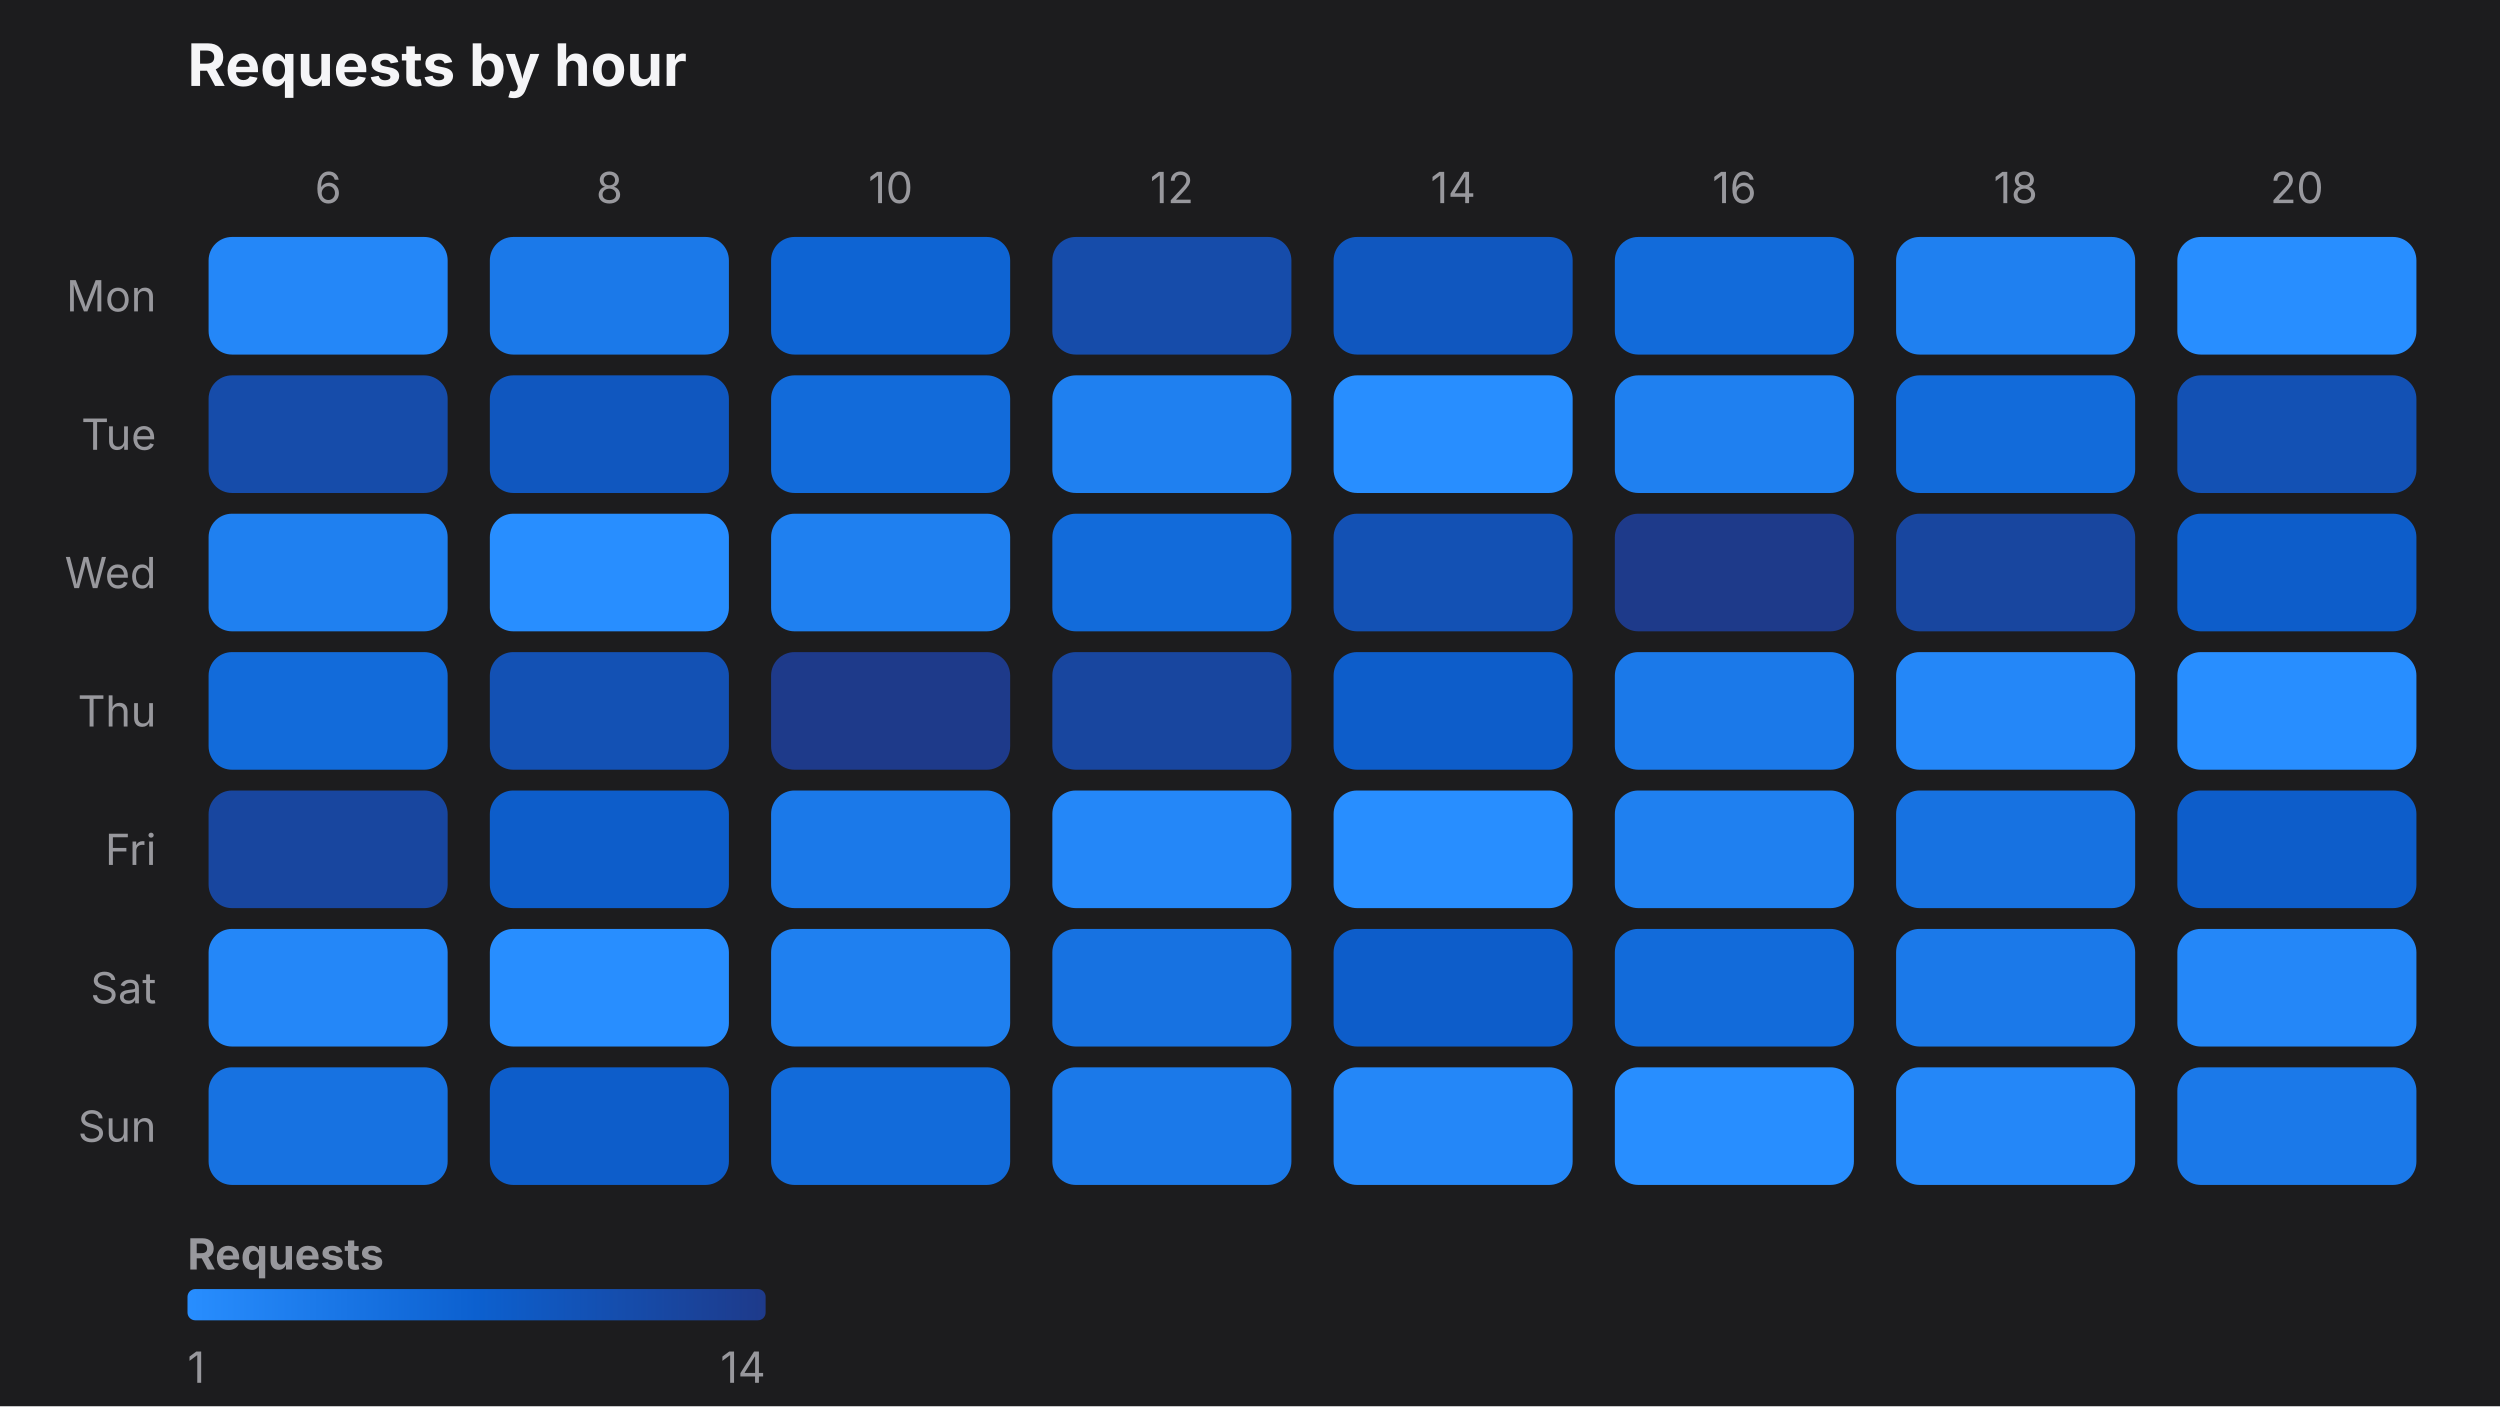
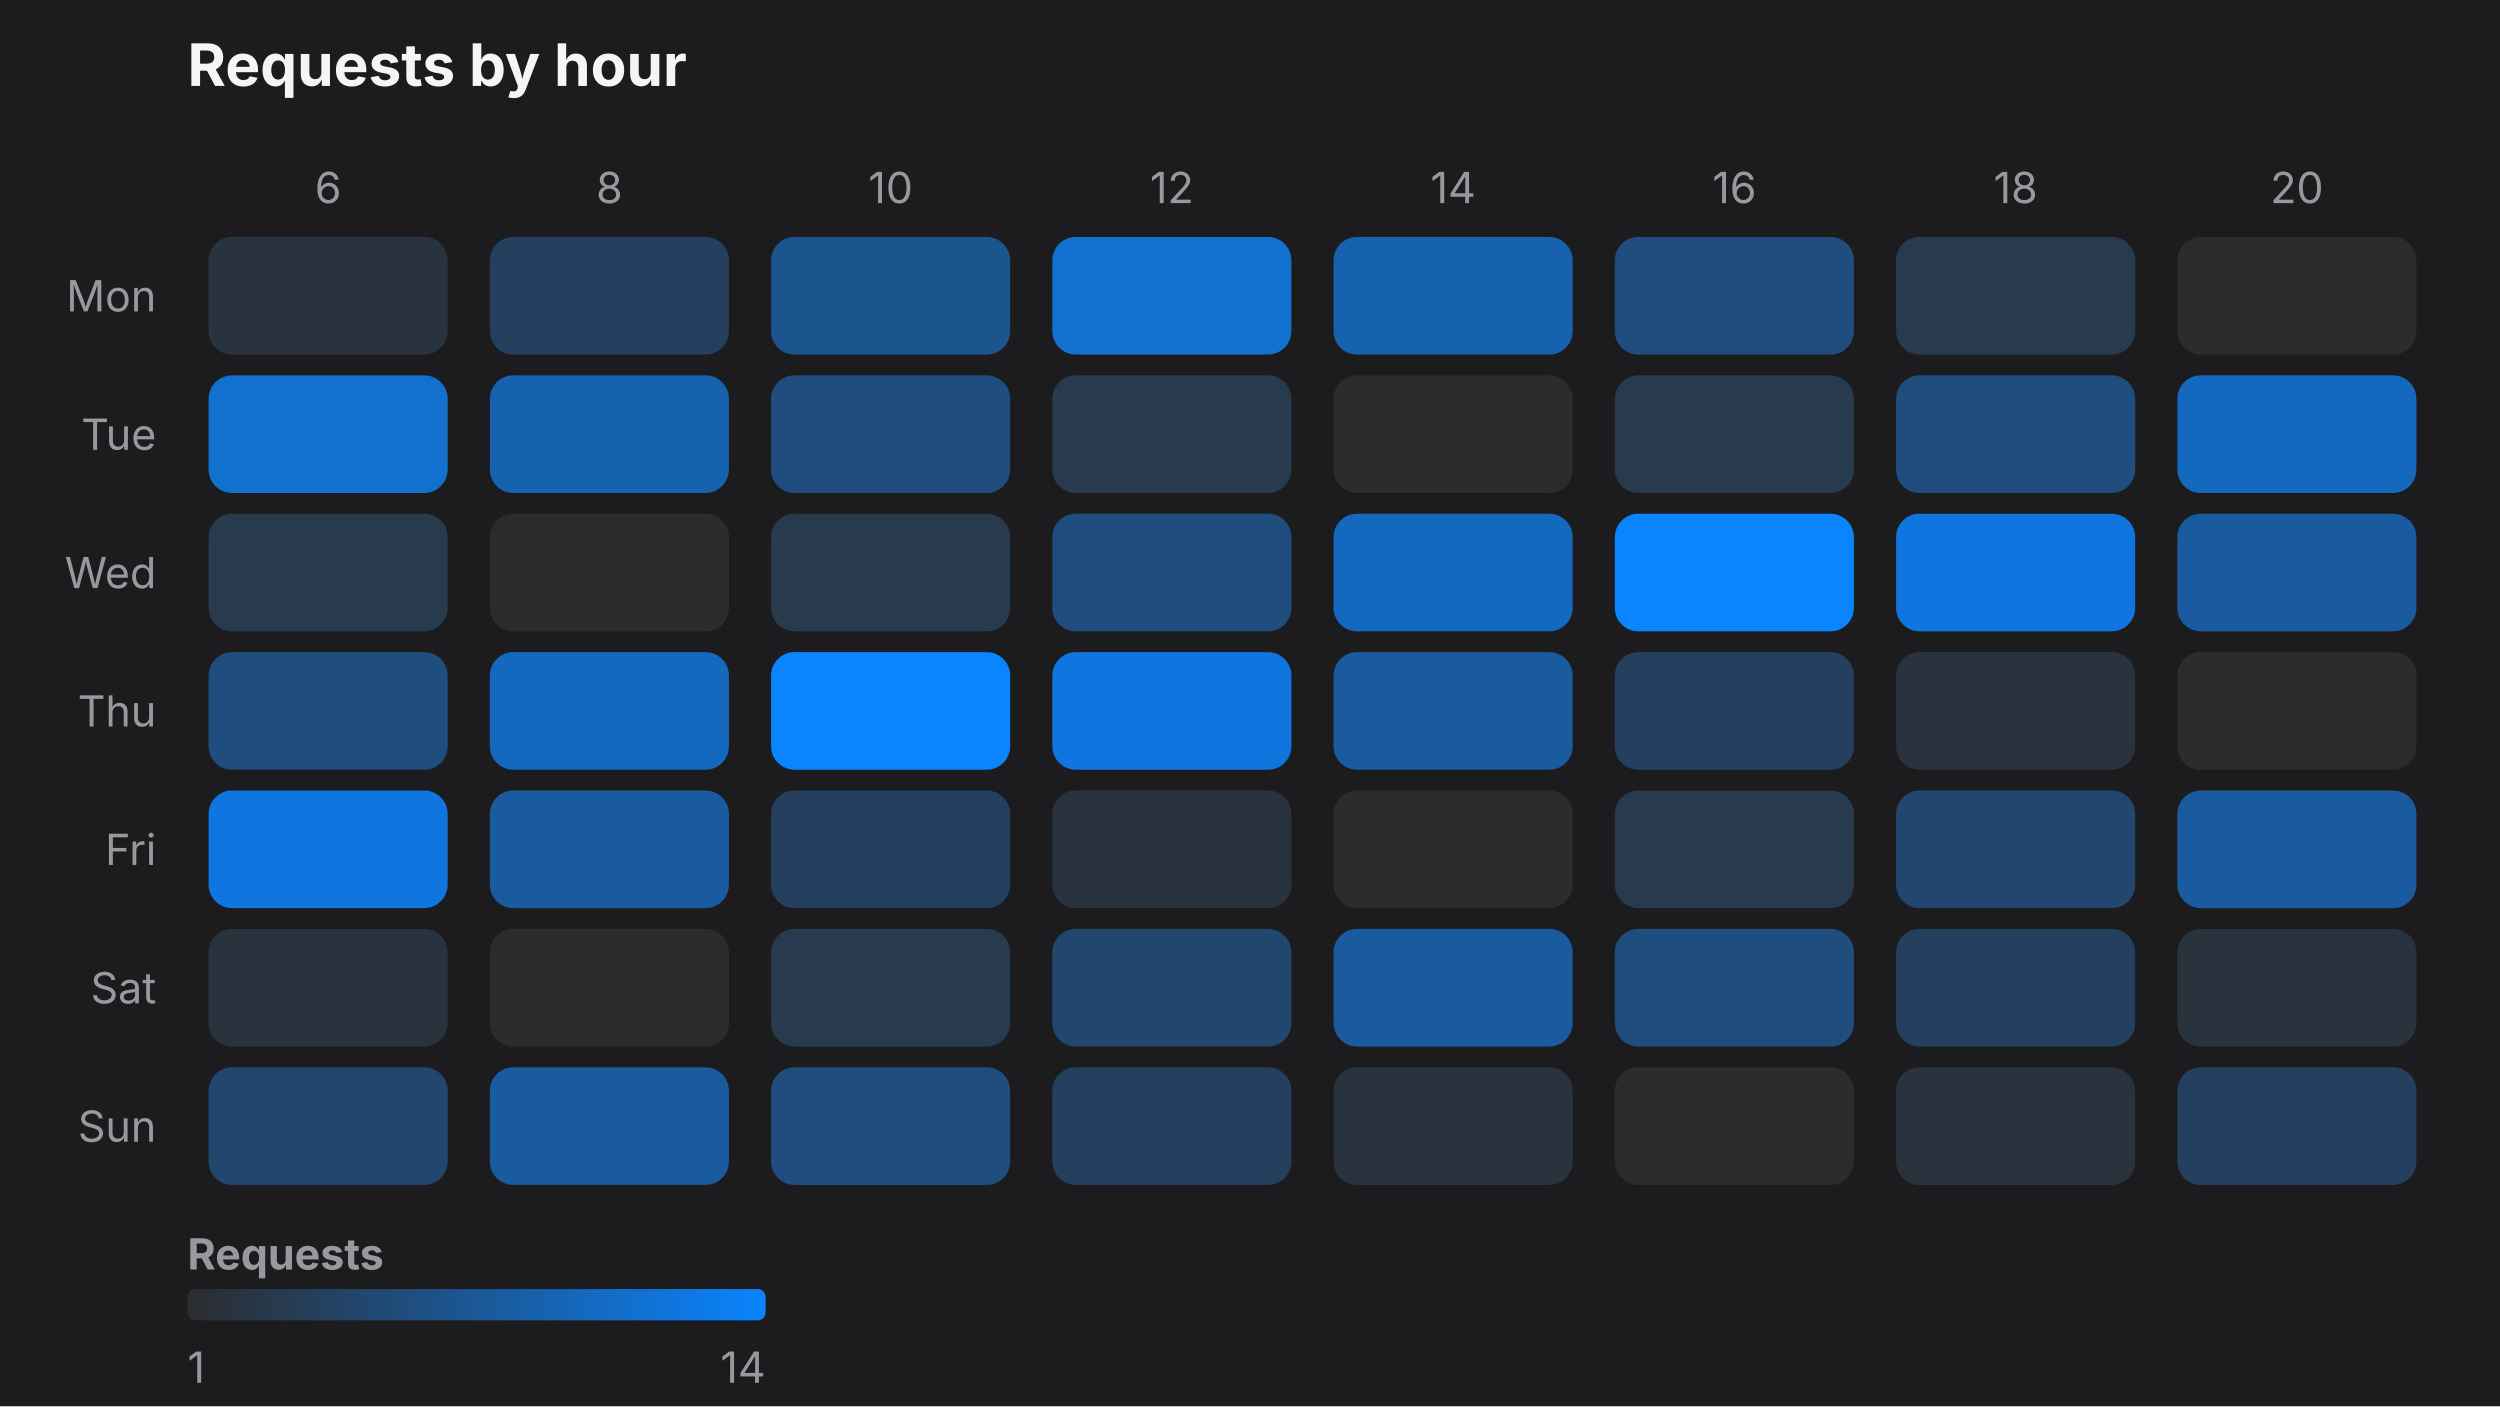
<svg xmlns="http://www.w3.org/2000/svg" width="640" height="360" viewBox="0 0 640 360" role="img" aria-label="Weekday middays are the busiest. Early morning and Sunday evening are quiet." class="ck-chart" data-ck-type="heatmap" data-ck-renderer="heatmap" data-ck-id="ckslzsaq" style="color-scheme:dark;font-family:Inter, sans-serif;font-variant-numeric:tabular-nums;font-feature-settings:'tnum'">
  <rect width="100%" height="100%" fill="#1c1c1e" data-ck-card="1" />
  <rect width="100%" height="100%" fill="transparent" />
  <defs>
    <pattern id="ckslzsaqetzly7v" width="6" height="6" patternUnits="userSpaceOnUse">
      <rect width="6" height="6" fill="#f5f5f7" />
      <path d="M0 6 L6 0" stroke="rgba(245, 245, 247, 0.16)" stroke-width="0.8" />
    </pattern>
  </defs>
  <text x="48" y="22" text-anchor="start" fill="#f5f5f7" font-size="15" font-weight="650">Requests by hour</text>
  <text x="40" y="79.71" text-anchor="end" fill="#98989d" font-size="11" font-weight="400">Mon</text>
  <text x="40" y="115.14" text-anchor="end" fill="#98989d" font-size="11" font-weight="400">Tue</text>
  <text x="40" y="150.57" text-anchor="end" fill="#98989d" font-size="11" font-weight="400">Wed</text>
  <text x="40" y="186" text-anchor="end" fill="#98989d" font-size="11" font-weight="400">Thu</text>
  <text x="40" y="221.43" text-anchor="end" fill="#98989d" font-size="11" font-weight="400">Fri</text>
  <text x="40" y="256.86" text-anchor="end" fill="#98989d" font-size="11" font-weight="400">Sat</text>
  <text x="40" y="292.29" text-anchor="end" fill="#98989d" font-size="11" font-weight="400">Sun</text>
  <text x="84" y="52" text-anchor="middle" fill="#98989d" font-size="11" font-weight="400">6</text>
  <text x="156" y="52" text-anchor="middle" fill="#98989d" font-size="11" font-weight="400">8</text>
  <text x="228" y="52" text-anchor="middle" fill="#98989d" font-size="11" font-weight="400">10</text>
  <text x="300" y="52" text-anchor="middle" fill="#98989d" font-size="11" font-weight="400">12</text>
  <text x="372" y="52" text-anchor="middle" fill="#98989d" font-size="11" font-weight="400">14</text>
  <text x="444" y="52" text-anchor="middle" fill="#98989d" font-size="11" font-weight="400">16</text>
  <text x="516" y="52" text-anchor="middle" fill="#98989d" font-size="11" font-weight="400">18</text>
  <text x="588" y="52" text-anchor="middle" fill="#98989d" font-size="11" font-weight="400">20</text>
-   <rect x="53.4" y="60.66" width="61.2" height="30.11" rx="6" fill="#2487f8" fill-opacity="1" aria-label="6, Mon: 2" />
-   <rect x="53.4" y="96.09" width="61.2" height="30.11" rx="6" fill="#164caa" fill-opacity="1" aria-label="6, Tue: 11" />
-   <rect x="53.4" y="131.51" width="61.2" height="30.11" rx="6" fill="#1f80f0" fill-opacity="1" aria-label="6, Wed: 3" />
-   <rect x="53.4" y="166.94" width="61.2" height="30.11" rx="6" fill="#126bda" fill-opacity="1" aria-label="6, Thu: 6" />
-   <rect x="53.4" y="202.37" width="61.2" height="30.11" rx="6" fill="#18469f" fill-opacity="1" aria-label="6, Fri: 12" />
-   <rect x="53.4" y="237.8" width="61.2" height="30.11" rx="6" fill="#2487f8" fill-opacity="1" aria-label="6, Sat: 2" />
-   <rect x="53.4" y="273.23" width="61.2" height="30.11" rx="6" fill="#1772e1" fill-opacity="1" aria-label="6, Sun: 5" />
-   <rect x="125.4" y="60.66" width="61.2" height="30.11" rx="6" fill="#1b79e9" fill-opacity="1" aria-label="8, Mon: 4" />
-   <rect x="125.4" y="96.09" width="61.2" height="30.11" rx="6" fill="#1057bf" fill-opacity="1" aria-label="8, Tue: 9" />
-   <rect x="125.4" y="131.51" width="61.2" height="30.11" rx="6" fill="#288eff" fill-opacity="1" aria-label="8, Wed: 1" />
-   <rect x="125.4" y="166.94" width="61.2" height="30.11" rx="6" fill="#1351b4" fill-opacity="1" aria-label="8, Thu: 10" />
-   <rect x="125.4" y="202.37" width="61.2" height="30.11" rx="6" fill="#0d5dca" fill-opacity="1" aria-label="8, Fri: 8" />
-   <rect x="125.4" y="237.8" width="61.2" height="30.11" rx="6" fill="#288eff" fill-opacity="1" aria-label="8, Sat: 1" />
-   <rect x="125.4" y="273.23" width="61.2" height="30.11" rx="6" fill="#0d5dca" fill-opacity="1" aria-label="8, Sun: 8" />
-   <rect x="197.4" y="60.66" width="61.2" height="30.11" rx="6" fill="#0e64d3" fill-opacity="1" aria-label="10, Mon: 7" />
-   <rect x="197.4" y="96.09" width="61.2" height="30.11" rx="6" fill="#126bda" fill-opacity="1" aria-label="10, Tue: 6" />
-   <rect x="197.4" y="131.51" width="61.2" height="30.11" rx="6" fill="#1f80f0" fill-opacity="1" aria-label="10, Wed: 3" />
-   <rect x="197.4" y="166.94" width="61.2" height="30.11" rx="6" fill="#1e3a8a" fill-opacity="1" aria-label="10, Thu: 14" />
-   <rect x="197.4" y="202.37" width="61.2" height="30.11" rx="6" fill="#1b79e9" fill-opacity="1" aria-label="10, Fri: 4" />
-   <rect x="197.4" y="237.8" width="61.2" height="30.11" rx="6" fill="#1f80f0" fill-opacity="1" aria-label="10, Sat: 3" />
-   <rect x="197.4" y="273.23" width="61.2" height="30.11" rx="6" fill="#126bda" fill-opacity="1" aria-label="10, Sun: 6" />
-   <rect x="269.4" y="60.66" width="61.2" height="30.11" rx="6" fill="#164caa" fill-opacity="1" aria-label="12, Mon: 11" />
-   <rect x="269.4" y="96.09" width="61.2" height="30.11" rx="6" fill="#1f80f0" fill-opacity="1" aria-label="12, Tue: 3" />
-   <rect x="269.4" y="131.51" width="61.2" height="30.11" rx="6" fill="#126bda" fill-opacity="1" aria-label="12, Wed: 6" />
-   <rect x="269.4" y="166.94" width="61.2" height="30.11" rx="6" fill="#18469f" fill-opacity="1" aria-label="12, Thu: 12" />
-   <rect x="269.4" y="202.37" width="61.2" height="30.11" rx="6" fill="#2487f8" fill-opacity="1" aria-label="12, Fri: 2" />
-   <rect x="269.4" y="237.8" width="61.2" height="30.11" rx="6" fill="#1772e1" fill-opacity="1" aria-label="12, Sat: 5" />
-   <rect x="269.4" y="273.23" width="61.2" height="30.11" rx="6" fill="#1b79e9" fill-opacity="1" aria-label="12, Sun: 4" />
-   <rect x="341.4" y="60.66" width="61.2" height="30.11" rx="6" fill="#1057bf" fill-opacity="1" aria-label="14, Mon: 9" />
-   <rect x="341.4" y="96.09" width="61.2" height="30.11" rx="6" fill="#288eff" fill-opacity="1" aria-label="14, Tue: 1" />
-   <rect x="341.4" y="131.51" width="61.2" height="30.11" rx="6" fill="#1351b4" fill-opacity="1" aria-label="14, Wed: 10" />
-   <rect x="341.4" y="166.94" width="61.2" height="30.11" rx="6" fill="#0d5dca" fill-opacity="1" aria-label="14, Thu: 8" />
-   <rect x="341.4" y="202.37" width="61.2" height="30.11" rx="6" fill="#288eff" fill-opacity="1" aria-label="14, Fri: 1" />
-   <rect x="341.4" y="237.8" width="61.2" height="30.11" rx="6" fill="#0d5dca" fill-opacity="1" aria-label="14, Sat: 8" />
-   <rect x="341.4" y="273.23" width="61.2" height="30.11" rx="6" fill="#2487f8" fill-opacity="1" aria-label="14, Sun: 2" />
-   <rect x="413.4" y="60.66" width="61.2" height="30.11" rx="6" fill="#126bda" fill-opacity="1" aria-label="16, Mon: 6" />
-   <rect x="413.4" y="96.09" width="61.2" height="30.11" rx="6" fill="#1f80f0" fill-opacity="1" aria-label="16, Tue: 3" />
-   <rect x="413.4" y="131.51" width="61.2" height="30.11" rx="6" fill="#1e3a8a" fill-opacity="1" aria-label="16, Wed: 14" />
-   <rect x="413.4" y="166.94" width="61.2" height="30.11" rx="6" fill="#1b79e9" fill-opacity="1" aria-label="16, Thu: 4" />
-   <rect x="413.4" y="202.37" width="61.2" height="30.11" rx="6" fill="#1f80f0" fill-opacity="1" aria-label="16, Fri: 3" />
-   <rect x="413.4" y="237.8" width="61.2" height="30.11" rx="6" fill="#126bda" fill-opacity="1" aria-label="16, Sat: 6" />
-   <rect x="413.4" y="273.23" width="61.2" height="30.11" rx="6" fill="#288eff" fill-opacity="1" aria-label="16, Sun: 1" />
-   <rect x="485.4" y="60.66" width="61.2" height="30.11" rx="6" fill="#1f80f0" fill-opacity="1" aria-label="18, Mon: 3" />
-   <rect x="485.4" y="96.09" width="61.2" height="30.11" rx="6" fill="#126bda" fill-opacity="1" aria-label="18, Tue: 6" />
-   <rect x="485.4" y="131.51" width="61.2" height="30.11" rx="6" fill="#18469f" fill-opacity="1" aria-label="18, Wed: 12" />
-   <rect x="485.4" y="166.94" width="61.2" height="30.11" rx="6" fill="#2487f8" fill-opacity="1" aria-label="18, Thu: 2" />
-   <rect x="485.4" y="202.37" width="61.2" height="30.11" rx="6" fill="#1772e1" fill-opacity="1" aria-label="18, Fri: 5" />
-   <rect x="485.4" y="237.8" width="61.2" height="30.11" rx="6" fill="#1b79e9" fill-opacity="1" aria-label="18, Sat: 4" />
-   <rect x="485.4" y="273.23" width="61.2" height="30.11" rx="6" fill="#2487f8" fill-opacity="1" aria-label="18, Sun: 2" />
-   <rect x="557.4" y="60.66" width="61.2" height="30.11" rx="6" fill="#288eff" fill-opacity="1" aria-label="20, Mon: 1" />
-   <rect x="557.4" y="96.09" width="61.2" height="30.11" rx="6" fill="#1351b4" fill-opacity="1" aria-label="20, Tue: 10" />
-   <rect x="557.4" y="131.51" width="61.2" height="30.11" rx="6" fill="#0d5dca" fill-opacity="1" aria-label="20, Wed: 8" />
-   <rect x="557.4" y="166.94" width="61.2" height="30.11" rx="6" fill="#288eff" fill-opacity="1" aria-label="20, Thu: 1" />
-   <rect x="557.4" y="202.37" width="61.2" height="30.11" rx="6" fill="#0d5dca" fill-opacity="1" aria-label="20, Fri: 8" />
-   <rect x="557.4" y="237.8" width="61.2" height="30.11" rx="6" fill="#2487f8" fill-opacity="1" aria-label="20, Sat: 2" />
-   <rect x="557.4" y="273.23" width="61.2" height="30.11" rx="6" fill="#1b79e9" fill-opacity="1" aria-label="20, Sun: 4" />
+   <rect x="53.4" y="60.66" width="61.2" height="30.11" rx="6" fill="#29333e" fill-opacity="1" aria-label="6, Mon: 2" />
+   <rect x="53.4" y="96.09" width="61.2" height="30.11" rx="6" fill="#1270cf" fill-opacity="1" aria-label="6, Tue: 11" />
+   <rect x="53.4" y="131.51" width="61.2" height="30.11" rx="6" fill="#273a4e" fill-opacity="1" aria-label="6, Wed: 3" />
+   <rect x="53.4" y="166.94" width="61.2" height="30.11" rx="6" fill="#1f4e7e" fill-opacity="1" aria-label="6, Thu: 6" />
+   <rect x="53.4" y="202.37" width="61.2" height="30.11" rx="6" fill="#0f76df" fill-opacity="1" aria-label="6, Fri: 12" />
+   <rect x="53.4" y="237.8" width="61.2" height="30.11" rx="6" fill="#29333e" fill-opacity="1" aria-label="6, Sat: 2" />
+   <rect x="53.4" y="273.23" width="61.2" height="30.11" rx="6" fill="#22476e" fill-opacity="1" aria-label="6, Sun: 5" />
+   <rect x="125.4" y="60.66" width="61.2" height="30.11" rx="6" fill="#24405e" fill-opacity="1" aria-label="8, Mon: 4" />
+   <rect x="125.4" y="96.09" width="61.2" height="30.11" rx="6" fill="#1762af" fill-opacity="1" aria-label="8, Tue: 9" />
+   <rect x="125.4" y="131.51" width="61.2" height="30.11" rx="6" fill="#2c2c2e" fill-opacity="1" aria-label="8, Wed: 1" />
+   <rect x="125.4" y="166.94" width="61.2" height="30.11" rx="6" fill="#1469bf" fill-opacity="1" aria-label="8, Thu: 10" />
+   <rect x="125.4" y="202.37" width="61.2" height="30.11" rx="6" fill="#1a5b9f" fill-opacity="1" aria-label="8, Fri: 8" />
+   <rect x="125.4" y="237.8" width="61.2" height="30.11" rx="6" fill="#2c2c2e" fill-opacity="1" aria-label="8, Sat: 1" />
+   <rect x="125.4" y="273.23" width="61.2" height="30.11" rx="6" fill="#1a5b9f" fill-opacity="1" aria-label="8, Sun: 8" />
+   <rect x="197.4" y="60.66" width="61.2" height="30.11" rx="6" fill="#1c558e" fill-opacity="1" aria-label="10, Mon: 7" />
+   <rect x="197.4" y="96.09" width="61.2" height="30.11" rx="6" fill="#1f4e7e" fill-opacity="1" aria-label="10, Tue: 6" />
+   <rect x="197.4" y="131.51" width="61.2" height="30.11" rx="6" fill="#273a4e" fill-opacity="1" aria-label="10, Wed: 3" />
+   <rect x="197.4" y="166.94" width="61.2" height="30.11" rx="6" fill="#0a84ff" fill-opacity="1" aria-label="10, Thu: 14" />
+   <rect x="197.4" y="202.37" width="61.2" height="30.11" rx="6" fill="#24405e" fill-opacity="1" aria-label="10, Fri: 4" />
+   <rect x="197.4" y="237.8" width="61.2" height="30.11" rx="6" fill="#273a4e" fill-opacity="1" aria-label="10, Sat: 3" />
+   <rect x="197.4" y="273.23" width="61.2" height="30.11" rx="6" fill="#1f4e7e" fill-opacity="1" aria-label="10, Sun: 6" />
+   <rect x="269.4" y="60.66" width="61.2" height="30.11" rx="6" fill="#1270cf" fill-opacity="1" aria-label="12, Mon: 11" />
+   <rect x="269.4" y="96.09" width="61.2" height="30.11" rx="6" fill="#273a4e" fill-opacity="1" aria-label="12, Tue: 3" />
+   <rect x="269.4" y="131.51" width="61.2" height="30.11" rx="6" fill="#1f4e7e" fill-opacity="1" aria-label="12, Wed: 6" />
+   <rect x="269.4" y="166.94" width="61.2" height="30.11" rx="6" fill="#0f76df" fill-opacity="1" aria-label="12, Thu: 12" />
+   <rect x="269.4" y="202.37" width="61.2" height="30.11" rx="6" fill="#29333e" fill-opacity="1" aria-label="12, Fri: 2" />
+   <rect x="269.4" y="237.8" width="61.2" height="30.11" rx="6" fill="#22476e" fill-opacity="1" aria-label="12, Sat: 5" />
+   <rect x="269.4" y="273.23" width="61.2" height="30.11" rx="6" fill="#24405e" fill-opacity="1" aria-label="12, Sun: 4" />
+   <rect x="341.4" y="60.66" width="61.2" height="30.11" rx="6" fill="#1762af" fill-opacity="1" aria-label="14, Mon: 9" />
+   <rect x="341.4" y="96.09" width="61.2" height="30.11" rx="6" fill="#2c2c2e" fill-opacity="1" aria-label="14, Tue: 1" />
+   <rect x="341.4" y="131.51" width="61.2" height="30.11" rx="6" fill="#1469bf" fill-opacity="1" aria-label="14, Wed: 10" />
+   <rect x="341.4" y="166.94" width="61.2" height="30.11" rx="6" fill="#1a5b9f" fill-opacity="1" aria-label="14, Thu: 8" />
+   <rect x="341.4" y="202.37" width="61.2" height="30.11" rx="6" fill="#2c2c2e" fill-opacity="1" aria-label="14, Fri: 1" />
+   <rect x="341.4" y="237.8" width="61.2" height="30.11" rx="6" fill="#1a5b9f" fill-opacity="1" aria-label="14, Sat: 8" />
+   <rect x="341.4" y="273.23" width="61.2" height="30.11" rx="6" fill="#29333e" fill-opacity="1" aria-label="14, Sun: 2" />
+   <rect x="413.4" y="60.66" width="61.2" height="30.11" rx="6" fill="#1f4e7e" fill-opacity="1" aria-label="16, Mon: 6" />
+   <rect x="413.4" y="96.09" width="61.2" height="30.11" rx="6" fill="#273a4e" fill-opacity="1" aria-label="16, Tue: 3" />
+   <rect x="413.4" y="131.51" width="61.2" height="30.11" rx="6" fill="#0a84ff" fill-opacity="1" aria-label="16, Wed: 14" />
+   <rect x="413.4" y="166.94" width="61.2" height="30.11" rx="6" fill="#24405e" fill-opacity="1" aria-label="16, Thu: 4" />
+   <rect x="413.4" y="202.37" width="61.2" height="30.11" rx="6" fill="#273a4e" fill-opacity="1" aria-label="16, Fri: 3" />
+   <rect x="413.4" y="237.8" width="61.2" height="30.11" rx="6" fill="#1f4e7e" fill-opacity="1" aria-label="16, Sat: 6" />
+   <rect x="413.4" y="273.23" width="61.2" height="30.11" rx="6" fill="#2c2c2e" fill-opacity="1" aria-label="16, Sun: 1" />
+   <rect x="485.4" y="60.66" width="61.2" height="30.11" rx="6" fill="#273a4e" fill-opacity="1" aria-label="18, Mon: 3" />
+   <rect x="485.4" y="96.09" width="61.2" height="30.11" rx="6" fill="#1f4e7e" fill-opacity="1" aria-label="18, Tue: 6" />
+   <rect x="485.4" y="131.51" width="61.2" height="30.11" rx="6" fill="#0f76df" fill-opacity="1" aria-label="18, Wed: 12" />
+   <rect x="485.4" y="166.94" width="61.2" height="30.11" rx="6" fill="#29333e" fill-opacity="1" aria-label="18, Thu: 2" />
+   <rect x="485.4" y="202.37" width="61.2" height="30.11" rx="6" fill="#22476e" fill-opacity="1" aria-label="18, Fri: 5" />
+   <rect x="485.4" y="237.8" width="61.2" height="30.11" rx="6" fill="#24405e" fill-opacity="1" aria-label="18, Sat: 4" />
+   <rect x="485.4" y="273.23" width="61.2" height="30.11" rx="6" fill="#29333e" fill-opacity="1" aria-label="18, Sun: 2" />
+   <rect x="557.4" y="60.66" width="61.2" height="30.11" rx="6" fill="#2c2c2e" fill-opacity="1" aria-label="20, Mon: 1" />
+   <rect x="557.4" y="96.09" width="61.2" height="30.11" rx="6" fill="#1469bf" fill-opacity="1" aria-label="20, Tue: 10" />
+   <rect x="557.4" y="131.51" width="61.2" height="30.11" rx="6" fill="#1a5b9f" fill-opacity="1" aria-label="20, Wed: 8" />
+   <rect x="557.4" y="166.94" width="61.2" height="30.11" rx="6" fill="#2c2c2e" fill-opacity="1" aria-label="20, Thu: 1" />
+   <rect x="557.4" y="202.37" width="61.2" height="30.11" rx="6" fill="#1a5b9f" fill-opacity="1" aria-label="20, Fri: 8" />
+   <rect x="557.4" y="237.8" width="61.2" height="30.11" rx="6" fill="#29333e" fill-opacity="1" aria-label="20, Sat: 2" />
+   <rect x="557.4" y="273.23" width="61.2" height="30.11" rx="6" fill="#24405e" fill-opacity="1" aria-label="20, Sun: 4" />
  <g data-ck-scale="sequential">
    <defs>
-       <linearGradient id="cks1wdmslv" x1="0" y1="0" x2="1" y2="0">
-         <stop offset="0%" stop-color="#288eff" />
-         <stop offset="50%" stop-color="#0c60cf" />
-         <stop offset="100%" stop-color="#1e3a8a" />
+       <linearGradient id="cks16h44yh" x1="0" y1="0" x2="1" y2="0">
+         <stop offset="0%" stop-color="#2c2c2e" />
+         <stop offset="100%" stop-color="#0a84ff" />
      </linearGradient>
    </defs>
    <text x="48" y="325" fill="#98989d" font-size="11" font-weight="650" data-ck-scale-title="Requests">Requests</text>
-     <rect x="48" y="330" width="148" height="8" rx="2" fill="url(#cks1wdmslv)" data-ck-scale="gradient" />
+     <rect x="48" y="330" width="148" height="8" rx="2" fill="url(#cks16h44yh)" data-ck-scale="gradient" />
    <text x="48" y="354" text-anchor="start" fill="#98989d" font-size="11">1</text>
    <text x="196" y="354" text-anchor="end" fill="#98989d" font-size="11">14</text>
  </g>
</svg>
